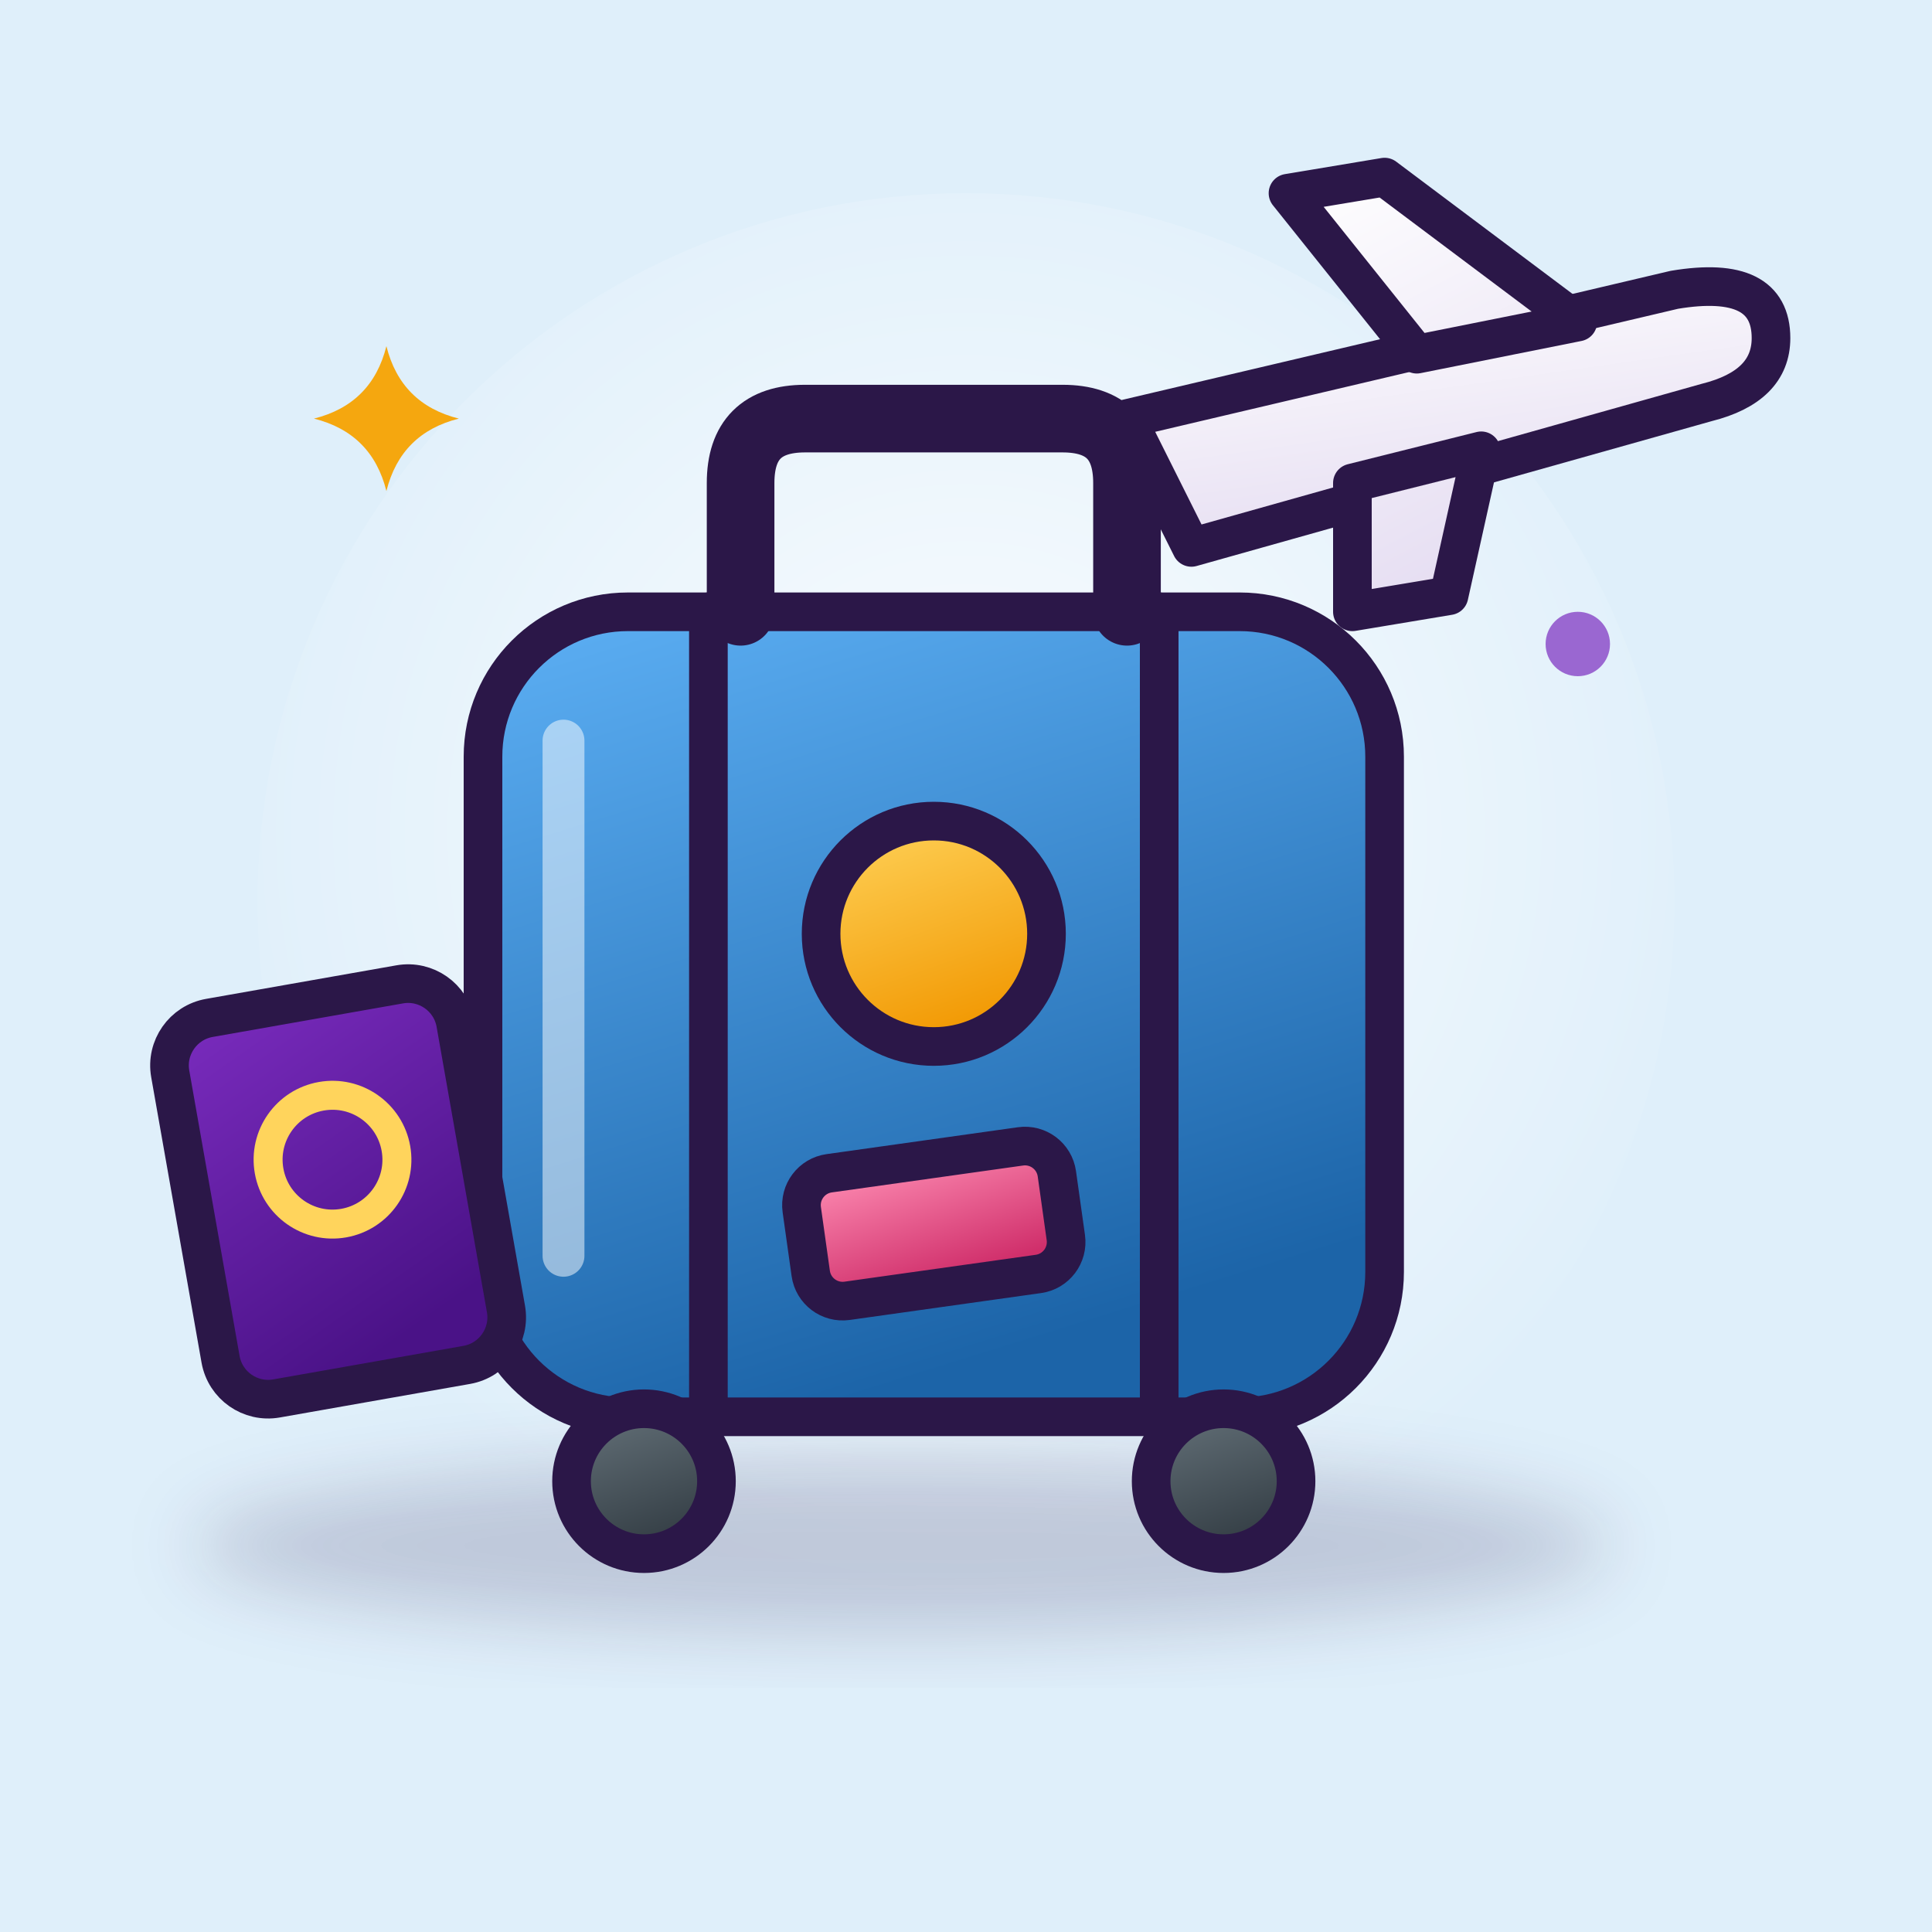
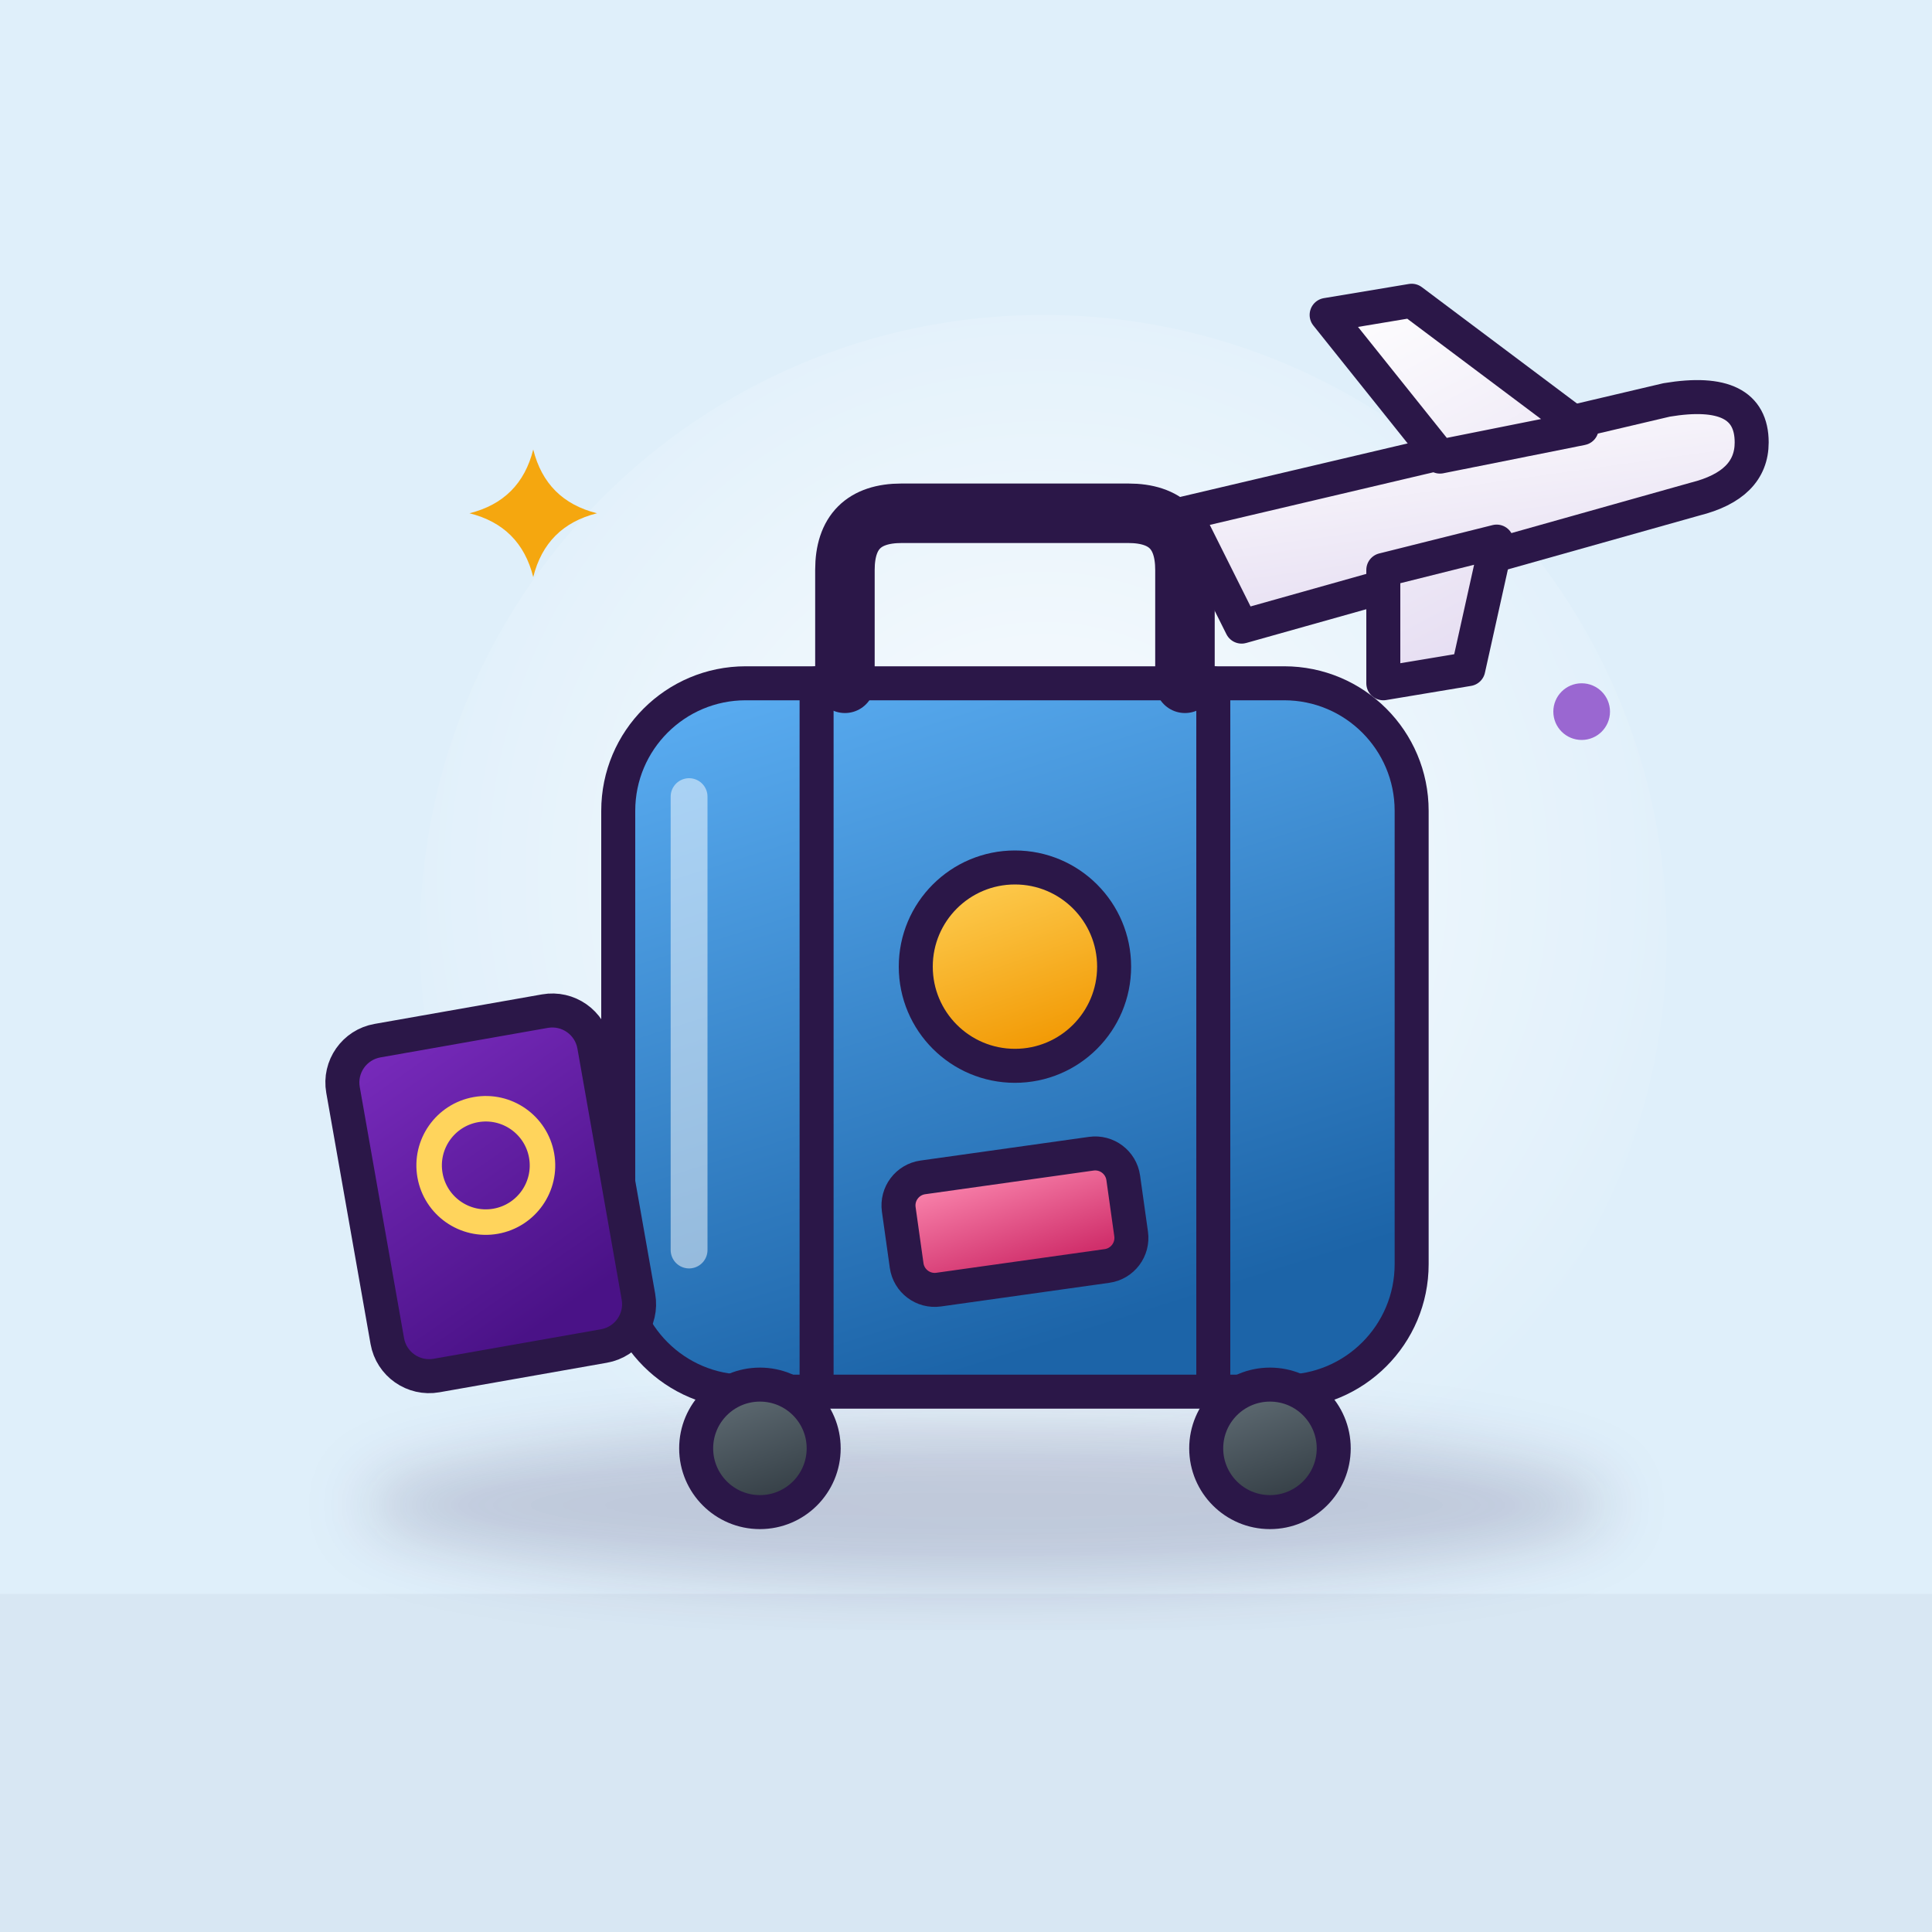
<svg xmlns="http://www.w3.org/2000/svg" viewBox="0 0 120 120" role="img">
  <defs>
    <linearGradient id="pur" x1="0" y1="0" x2="0.35" y2="1">
      <stop offset="0" stop-color="#A35BE8" />
      <stop offset="1" stop-color="#6A1FB5" />
    </linearGradient>
    <linearGradient id="purD" x1="0" y1="0" x2="0.35" y2="1">
      <stop offset="0" stop-color="#7B2CBF" />
      <stop offset="1" stop-color="#4A1287" />
    </linearGradient>
    <linearGradient id="gold" x1="0" y1="0" x2="0.35" y2="1">
      <stop offset="0" stop-color="#FFD45C" />
      <stop offset="1" stop-color="#F29A05" />
    </linearGradient>
    <linearGradient id="goldD" x1="0" y1="0" x2="0.35" y2="1">
      <stop offset="0" stop-color="#F2A20C" />
      <stop offset="1" stop-color="#C97A00" />
    </linearGradient>
    <linearGradient id="slate" x1="0" y1="0" x2="0.35" y2="1">
      <stop offset="0" stop-color="#66737B" />
      <stop offset="1" stop-color="#353F46" />
    </linearGradient>
    <linearGradient id="slateL" x1="0" y1="0" x2="0.35" y2="1">
      <stop offset="0" stop-color="#B8C3CA" />
      <stop offset="1" stop-color="#7F8C94" />
    </linearGradient>
    <linearGradient id="red" x1="0" y1="0" x2="0.35" y2="1">
      <stop offset="0" stop-color="#FF7A66" />
      <stop offset="1" stop-color="#CC3526" />
    </linearGradient>
    <linearGradient id="blue" x1="0" y1="0" x2="0.35" y2="1">
      <stop offset="0" stop-color="#5DB0F5" />
      <stop offset="1" stop-color="#1C64A8" />
    </linearGradient>
    <linearGradient id="green" x1="0" y1="0" x2="0.35" y2="1">
      <stop offset="0" stop-color="#5CC183" />
      <stop offset="1" stop-color="#22794A" />
    </linearGradient>
    <linearGradient id="greenD" x1="0" y1="0" x2="0.35" y2="1">
      <stop offset="0" stop-color="#2F8F57" />
      <stop offset="1" stop-color="#155A33" />
    </linearGradient>
    <linearGradient id="pink" x1="0" y1="0" x2="0.35" y2="1">
      <stop offset="0" stop-color="#FF8FB5" />
      <stop offset="1" stop-color="#D02F6B" />
    </linearGradient>
    <linearGradient id="teal" x1="0" y1="0" x2="0.35" y2="1">
      <stop offset="0" stop-color="#4CC4D2" />
      <stop offset="1" stop-color="#14808E" />
    </linearGradient>
    <linearGradient id="cream" x1="0" y1="0" x2="0.35" y2="1">
      <stop offset="0" stop-color="#FFFFFF" />
      <stop offset="1" stop-color="#E6DEF2" />
    </linearGradient>
    <linearGradient id="brown" x1="0" y1="0" x2="0.35" y2="1">
      <stop offset="0" stop-color="#C68B52" />
      <stop offset="1" stop-color="#7E4F22" />
    </linearGradient>
    <linearGradient id="screen" x1="0" y1="0" x2="0.35" y2="1">
      <stop offset="0" stop-color="#D6EDFF" />
      <stop offset="1" stop-color="#7FBDF2" />
    </linearGradient>
    <linearGradient id="wood" x1="0" y1="0" x2="0.35" y2="1">
      <stop offset="0" stop-color="#E0A869" />
      <stop offset="1" stop-color="#A8692E" />
    </linearGradient>
    <linearGradient id="glow" x1="0" y1="0" x2="0.35" y2="1">
      <stop offset="0" stop-color="#FFF3C4" />
      <stop offset="1" stop-color="#FFD45C" />
    </linearGradient>
    <linearGradient id="skin" x1="0" y1="0" x2="0.35" y2="1">
      <stop offset="0" stop-color="#FFFFFF" />
      <stop offset="1" stop-color="#F1EAF9" />
    </linearGradient>
    <filter id="soft" x="-30%" y="-30%" width="160%" height="160%">
      <feGaussianBlur stdDeviation="2.2" />
    </filter>
    <radialGradient id="halo" cx="0.5" cy="0.45" r="0.55">
      <stop offset="0" stop-color="#FFFFFF" stop-opacity="0.85" />
      <stop offset="1" stop-color="#FFFFFF" stop-opacity="0" />
    </radialGradient>
  </defs>
  <rect width="120" height="120" fill="#DFEFFA" />
-   <circle cx="60" cy="56" r="44" fill="url(#halo)" />
-   <path d="M24 21.5 Q24.9 25.1 28.5 26 Q24.9 26.9 24 30.5 Q23.1 26.9 19.5 26 Q23.1 25.1 24 21.5 Z" fill="#F5A70F" stroke="none" />
-   <circle cx="98" cy="40" r="2" fill="#7B2CBF" opacity="0.7" stroke="none" />
-   <ellipse cx="56" cy="96" rx="44" ry="5.5" fill="#2B1748" opacity="0.18" filter="url(#soft)" />
-   <g stroke="#2B1748" stroke-width="2.4" stroke-linejoin="round" stroke-linecap="round">
-     <path d="M70 26 L104 18 Q110 17 110 21 Q110 24 106 25 L74 34 Z" fill="url(#cream)" />
-     <path d="M88 22 L80 12 L86 11 L98 20 Z M84 30 L84 38 L90 37 L92 28 Z" fill="url(#cream)" />
-     <rect x="30" y="38" width="56" height="50" rx="9" fill="url(#blue)" />
-     <path d="M46 38 V30 Q46 26 50 26 H66 Q70 26 70 30 V38" fill="none" stroke-width="4.2" />
-     <path d="M44 38 V88 M72 38 V88" stroke-width="2.4" />
-     <circle cx="58" cy="58" r="7" fill="url(#gold)" />
-     <rect x="50" y="72" width="16" height="8" rx="2" fill="url(#pink)" transform="rotate(-8 58 76)" />
-     <path d="M35 46 V78" stroke="#FFFFFF" stroke-width="2.6" opacity="0.5" />
-     <circle cx="40" cy="92" r="4.5" fill="url(#slate)" />
-     <circle cx="76" cy="92" r="4.5" fill="url(#slate)" />
-     <rect x="12" y="62" width="18" height="24" rx="3" fill="url(#purD)" transform="rotate(-10 21 74)" />
-     <circle cx="21" cy="72" r="4" fill="none" stroke="#FFD45C" stroke-width="1.8" transform="rotate(-10 21 74)" />
+   <rect x="0" y="99" width="120" height="21" fill="#2B1748" opacity="0.04" />
+   <g transform="translate(12 9) scale(0.88)">
+     <circle cx="60" cy="56" r="44" fill="url(#halo)" />
+     <path d="M24 21.5 Q24.9 25.1 28.5 26 Q24.9 26.9 24 30.5 Q23.1 26.9 19.5 26 Q23.1 25.1 24 21.5 Z" fill="#F5A70F" stroke="none" />
+     <circle cx="98" cy="40" r="2" fill="#7B2CBF" opacity="0.7" stroke="none" />
+     <ellipse cx="56" cy="96" rx="44" ry="5.5" fill="#2B1748" opacity="0.18" filter="url(#soft)" />
+     <g stroke="#2B1748" stroke-width="2.4" stroke-linejoin="round" stroke-linecap="round">
+       <path d="M70 26 L104 18 Q110 17 110 21 Q110 24 106 25 L74 34 Z" fill="url(#cream)" />
+       <path d="M88 22 L80 12 L86 11 L98 20 Z M84 30 L84 38 L90 37 L92 28 Z" fill="url(#cream)" />
+       <rect x="30" y="38" width="56" height="50" rx="9" fill="url(#blue)" />
+       <path d="M46 38 V30 Q46 26 50 26 H66 Q70 26 70 30 V38" fill="none" stroke-width="4.2" />
+       <path d="M44 38 V88 M72 38 V88" stroke-width="2.4" />
+       <circle cx="58" cy="58" r="7" fill="url(#gold)" />
+       <rect x="50" y="72" width="16" height="8" rx="2" fill="url(#pink)" transform="rotate(-8 58 76)" />
+       <path d="M35 46 V78" stroke="#FFFFFF" stroke-width="2.6" opacity="0.5" />
+       <circle cx="40" cy="92" r="4.5" fill="url(#slate)" />
+       <circle cx="76" cy="92" r="4.5" fill="url(#slate)" />
+       <rect x="12" y="62" width="18" height="24" rx="3" fill="url(#purD)" transform="rotate(-10 21 74)" />
+       <circle cx="21" cy="72" r="4" fill="none" stroke="#FFD45C" stroke-width="1.8" transform="rotate(-10 21 74)" />
+     </g>
  </g>
</svg>
